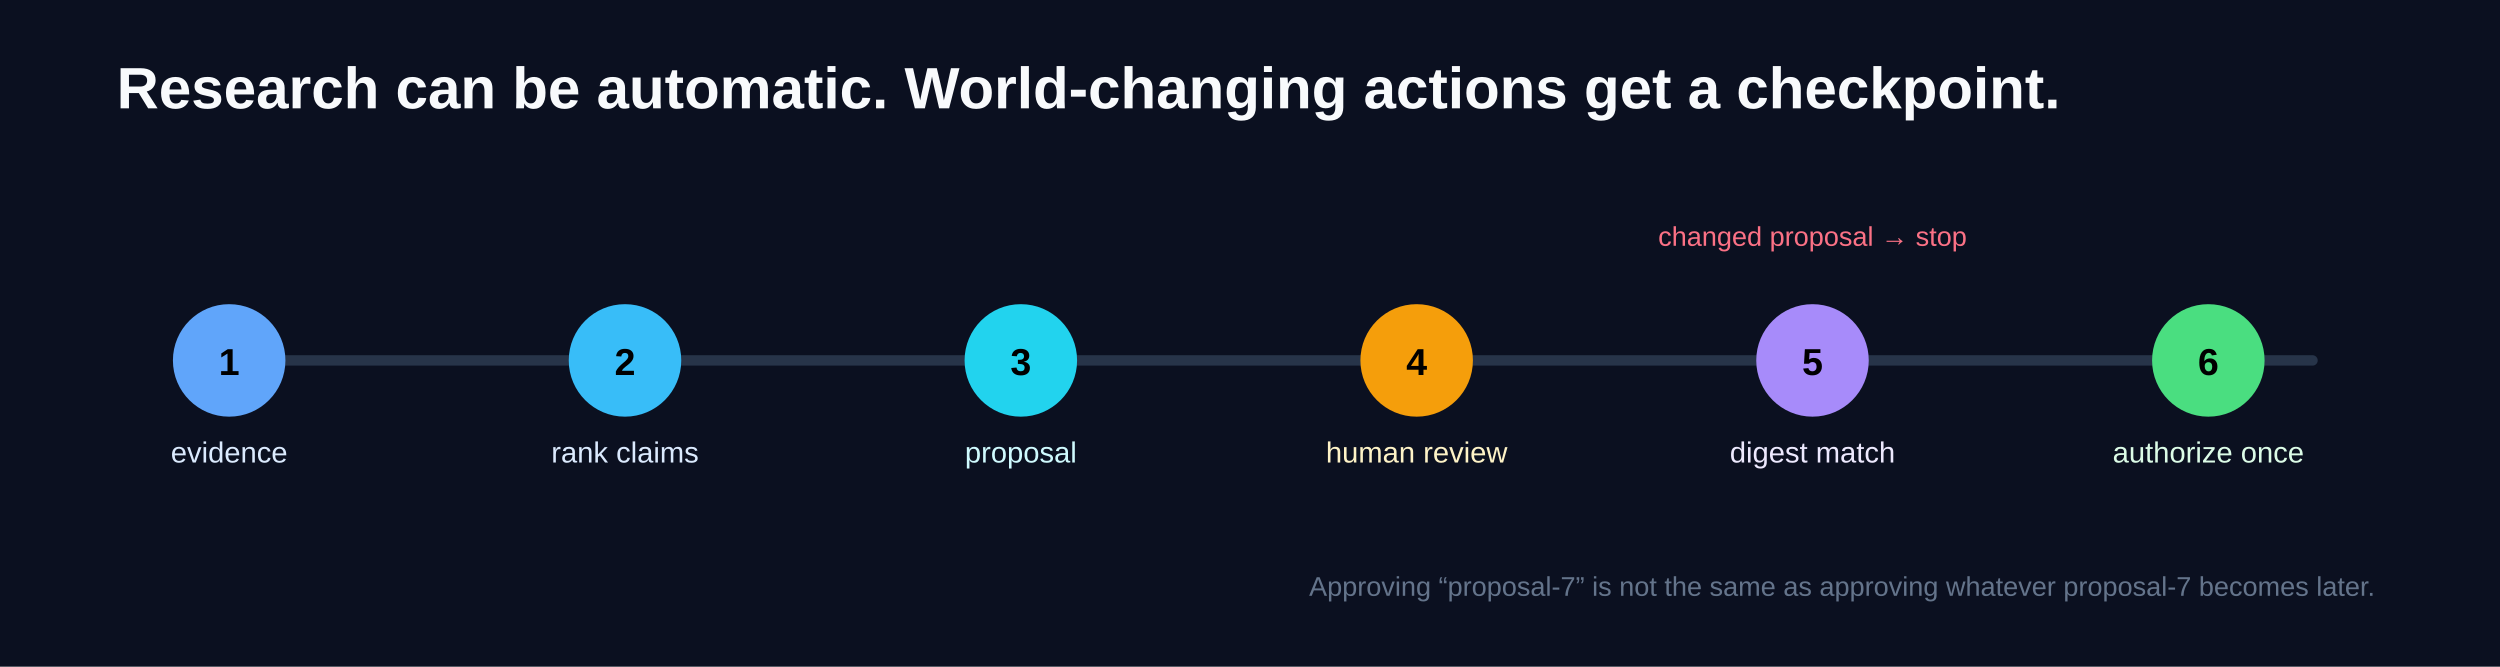
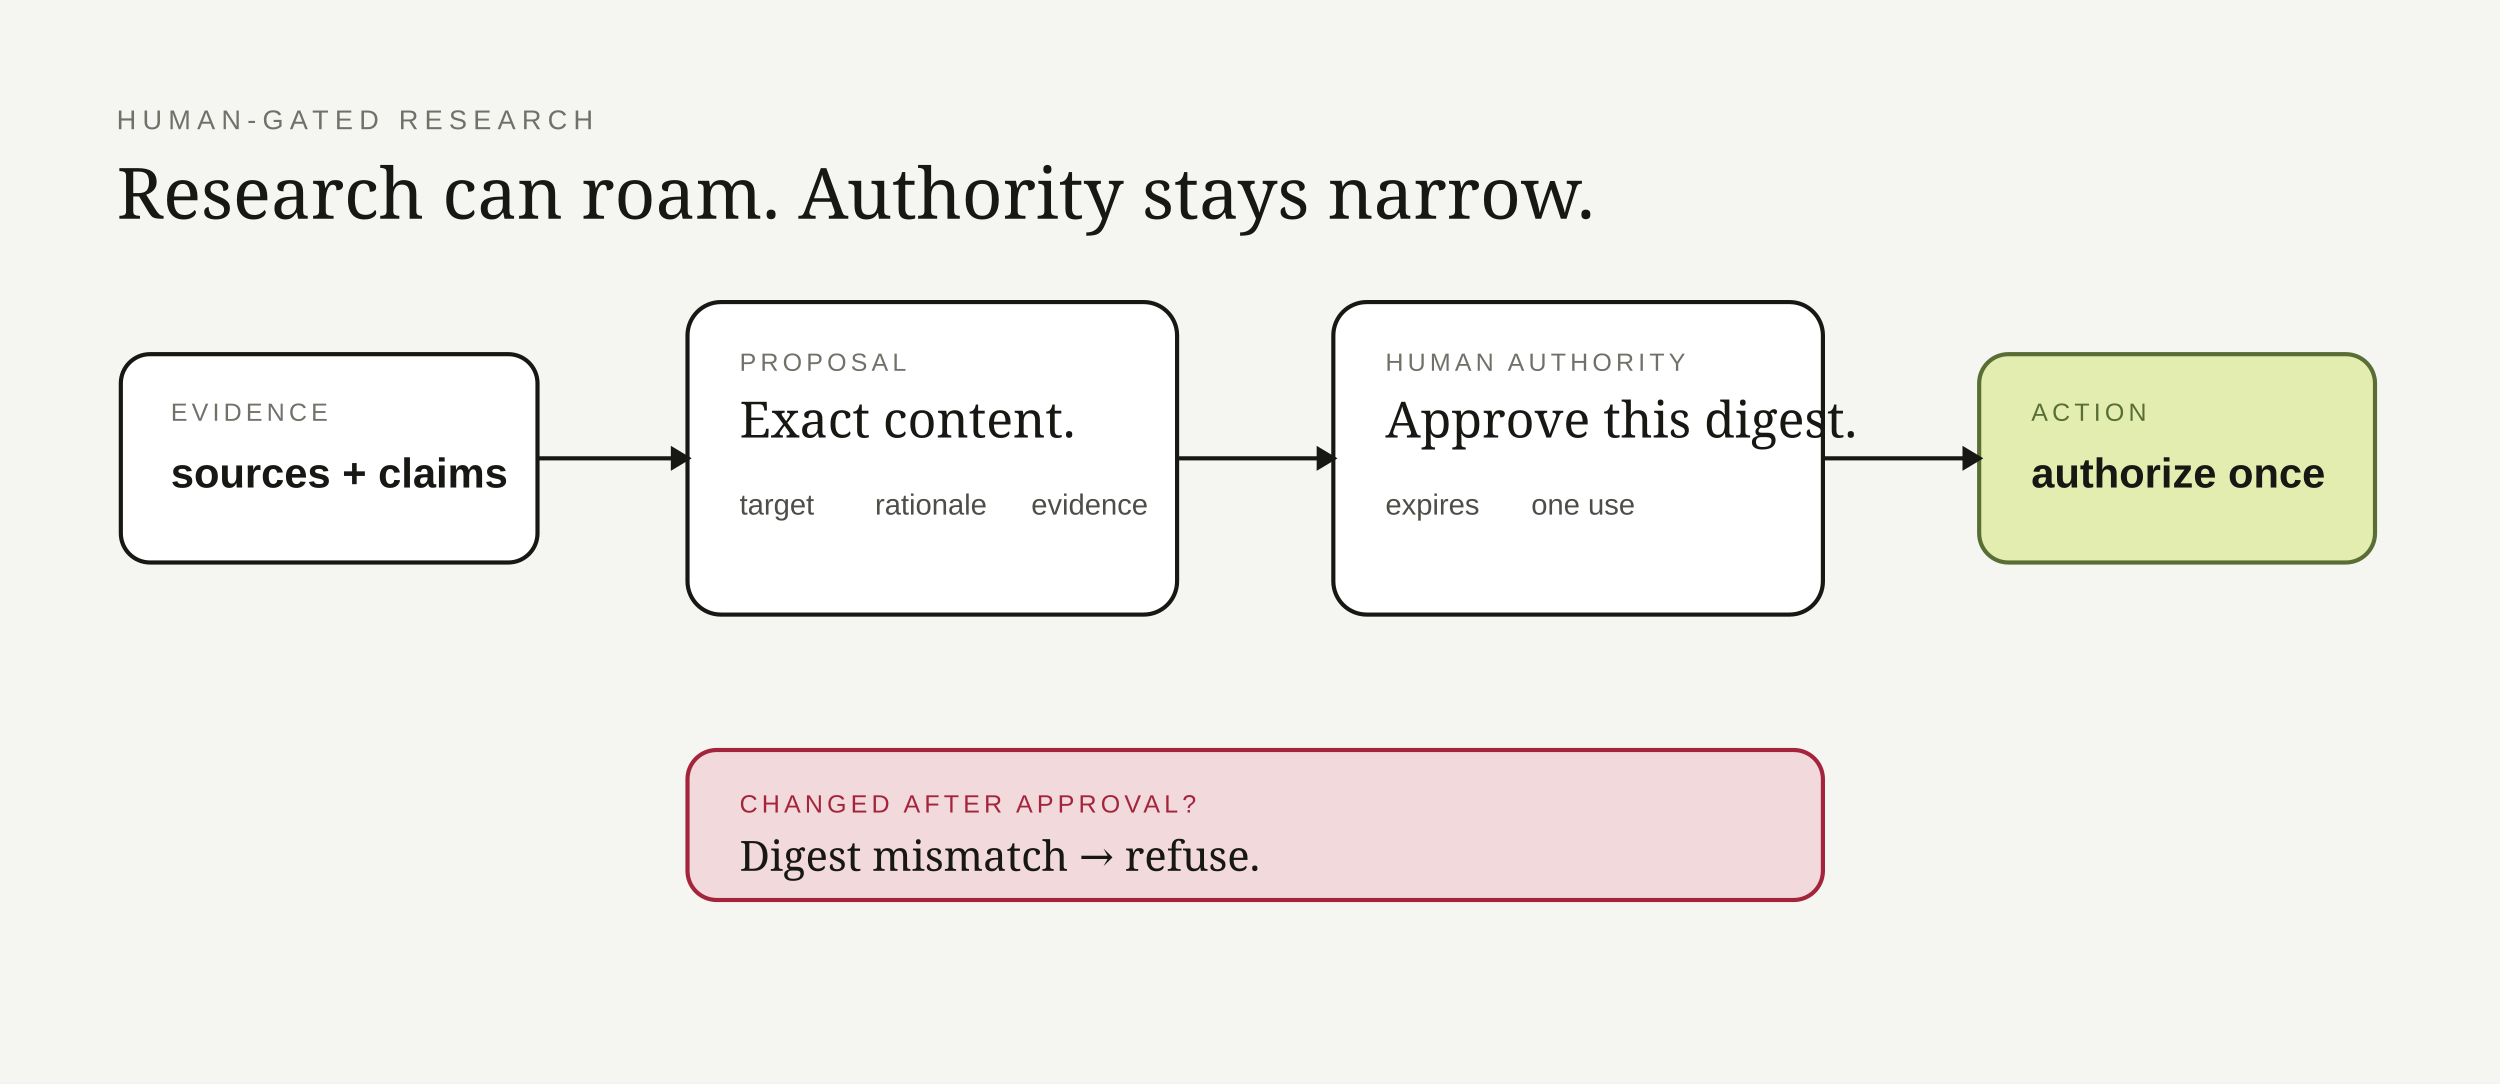
- <svg xmlns="http://www.w3.org/2000/svg" width="1200" height="320" viewBox="0 0 1200 320" role="img" aria-labelledby="t d">
-   <rect width="1200" height="320" fill="#0b1020" />
-   <text x="56" y="52" fill="#f8fafc" font-family="Arial,sans-serif" font-size="28" font-weight="700">Research can be automatic. World-changing actions get a checkpoint.</text>
-   <path d="M86 173 H1110" stroke="#273449" stroke-width="5" stroke-linecap="round" />
-   <g font-family="Arial,sans-serif" text-anchor="middle">
-     <g transform="translate(110)">
-       <circle cy="173" r="27" fill="#60a5fa" />
-       <text y="180" font-size="18" font-weight="700">1</text>
-       <text y="222" fill="#dbeafe" font-size="14">evidence</text>
-     </g>
-     <g transform="translate(300)">
-       <circle cy="173" r="27" fill="#38bdf8" />
-       <text y="180" font-size="18" font-weight="700">2</text>
-       <text y="222" fill="#dbeafe" font-size="14">rank claims</text>
-     </g>
-     <g transform="translate(490)">
-       <circle cy="173" r="27" fill="#22d3ee" />
-       <text y="180" font-size="18" font-weight="700">3</text>
-       <text y="222" fill="#cffafe" font-size="14">proposal</text>
-     </g>
-     <g transform="translate(680)">
-       <circle cy="173" r="27" fill="#f59e0b" />
-       <text y="180" font-size="18" font-weight="700">4</text>
-       <text y="222" fill="#fef3c7" font-size="14">human review</text>
-     </g>
-     <g transform="translate(870)">
-       <circle cy="173" r="27" fill="#a78bfa" />
-       <text y="180" font-size="18" font-weight="700">5</text>
-       <text y="222" fill="#ede9fe" font-size="14">digest match</text>
-     </g>
-     <g transform="translate(1060)">
-       <circle cy="173" r="27" fill="#4ade80" />
-       <text y="180" font-size="18" font-weight="700">6</text>
-       <text y="222" fill="#dcfce7" font-size="14">authorize once</text>
-     </g>
+ <svg xmlns="http://www.w3.org/2000/svg" viewBox="0 0 1200 520" role="img" aria-labelledby="t d">
+   <rect width="1200" height="520" fill="#f5f5f1" />
+   <text x="56" y="62" fill="#71716a" font-family="Arial,sans-serif" font-size="13" letter-spacing="3">HUMAN-GATED RESEARCH</text>
+   <text x="56" y="105" fill="#171714" font-family="Georgia,serif" font-size="34">Research can roam. Authority stays narrow.</text>
+   <rect x="58" y="170" width="200" height="100" rx="14" fill="#fff" stroke="#171714" stroke-width="2" />
+   <text x="82" y="202" fill="#71716a" font-family="Arial,sans-serif" font-size="12" letter-spacing="2">EVIDENCE</text>
+   <text x="82" y="234" fill="#171714" font-family="Arial,sans-serif" font-size="20" font-weight="700">sources + claims</text>
+   <rect x="330" y="145" width="235" height="150" rx="16" fill="#fff" stroke="#171714" stroke-width="2" />
+   <text x="355" y="178" fill="#71716a" font-family="Arial,sans-serif" font-size="12" letter-spacing="2">PROPOSAL</text>
+   <text x="355" y="210" fill="#171714" font-family="Georgia,serif" font-size="24">Exact content.</text>
+   <text x="355" y="247" fill="#4e4e48" font-family="Arial,sans-serif" font-size="14">target</text>
+   <text x="420" y="247" fill="#4e4e48" font-family="Arial,sans-serif" font-size="14">rationale</text>
+   <text x="495" y="247" fill="#4e4e48" font-family="Arial,sans-serif" font-size="14">evidence</text>
+   <rect x="640" y="145" width="235" height="150" rx="16" fill="#fff" stroke="#171714" stroke-width="2" />
+   <text x="665" y="178" fill="#71716a" font-family="Arial,sans-serif" font-size="12" letter-spacing="2">HUMAN AUTHORITY</text>
+   <text x="665" y="210" fill="#171714" font-family="Georgia,serif" font-size="24">Approve this digest.</text>
+   <text x="665" y="247" fill="#4e4e48" font-family="Arial,sans-serif" font-size="14">expires</text>
+   <text x="735" y="247" fill="#4e4e48" font-family="Arial,sans-serif" font-size="14">one use</text>
+   <rect x="950" y="170" width="190" height="100" rx="14" fill="#e4edb0" stroke="#596e35" stroke-width="2" />
+   <text x="975" y="202" fill="#596e35" font-family="Arial,sans-serif" font-size="12" letter-spacing="2">ACTION</text>
+   <text x="975" y="234" fill="#171714" font-family="Arial,sans-serif" font-size="20" font-weight="700">authorize once</text>
+   <g stroke="#171714" stroke-width="2" fill="none">
+     <path d="M258 220 H330" />
+     <path d="M565 220 H640" />
+     <path d="M875 220 H950" />
  </g>
-   <text x="870" y="118" fill="#fb7185" font-family="Arial,sans-serif" font-size="13" text-anchor="middle">changed proposal → stop</text>
-   <text x="1140" y="286" fill="#64748b" font-family="Arial,sans-serif" font-size="13" text-anchor="end">Approving “proposal-7” is not the same as approving whatever proposal-7 becomes later.</text>
+   <g fill="#171714">
+     <path d="M322 214 l10 6 -10 6z" />
+     <path d="M632 214 l10 6 -10 6z" />
+     <path d="M942 214 l10 6 -10 6z" />
+   </g>
+   <rect x="330" y="360" width="545" height="72" rx="14" fill="#f1d9dc" stroke="#a4243b" stroke-width="2" />
+   <text x="355" y="390" fill="#a4243b" font-family="Arial,sans-serif" font-size="12" letter-spacing="2">CHANGED AFTER APPROVAL?</text>
+   <text x="355" y="418" fill="#171714" font-family="Georgia,serif" font-size="20">Digest mismatch → refuse.</text>
</svg>
